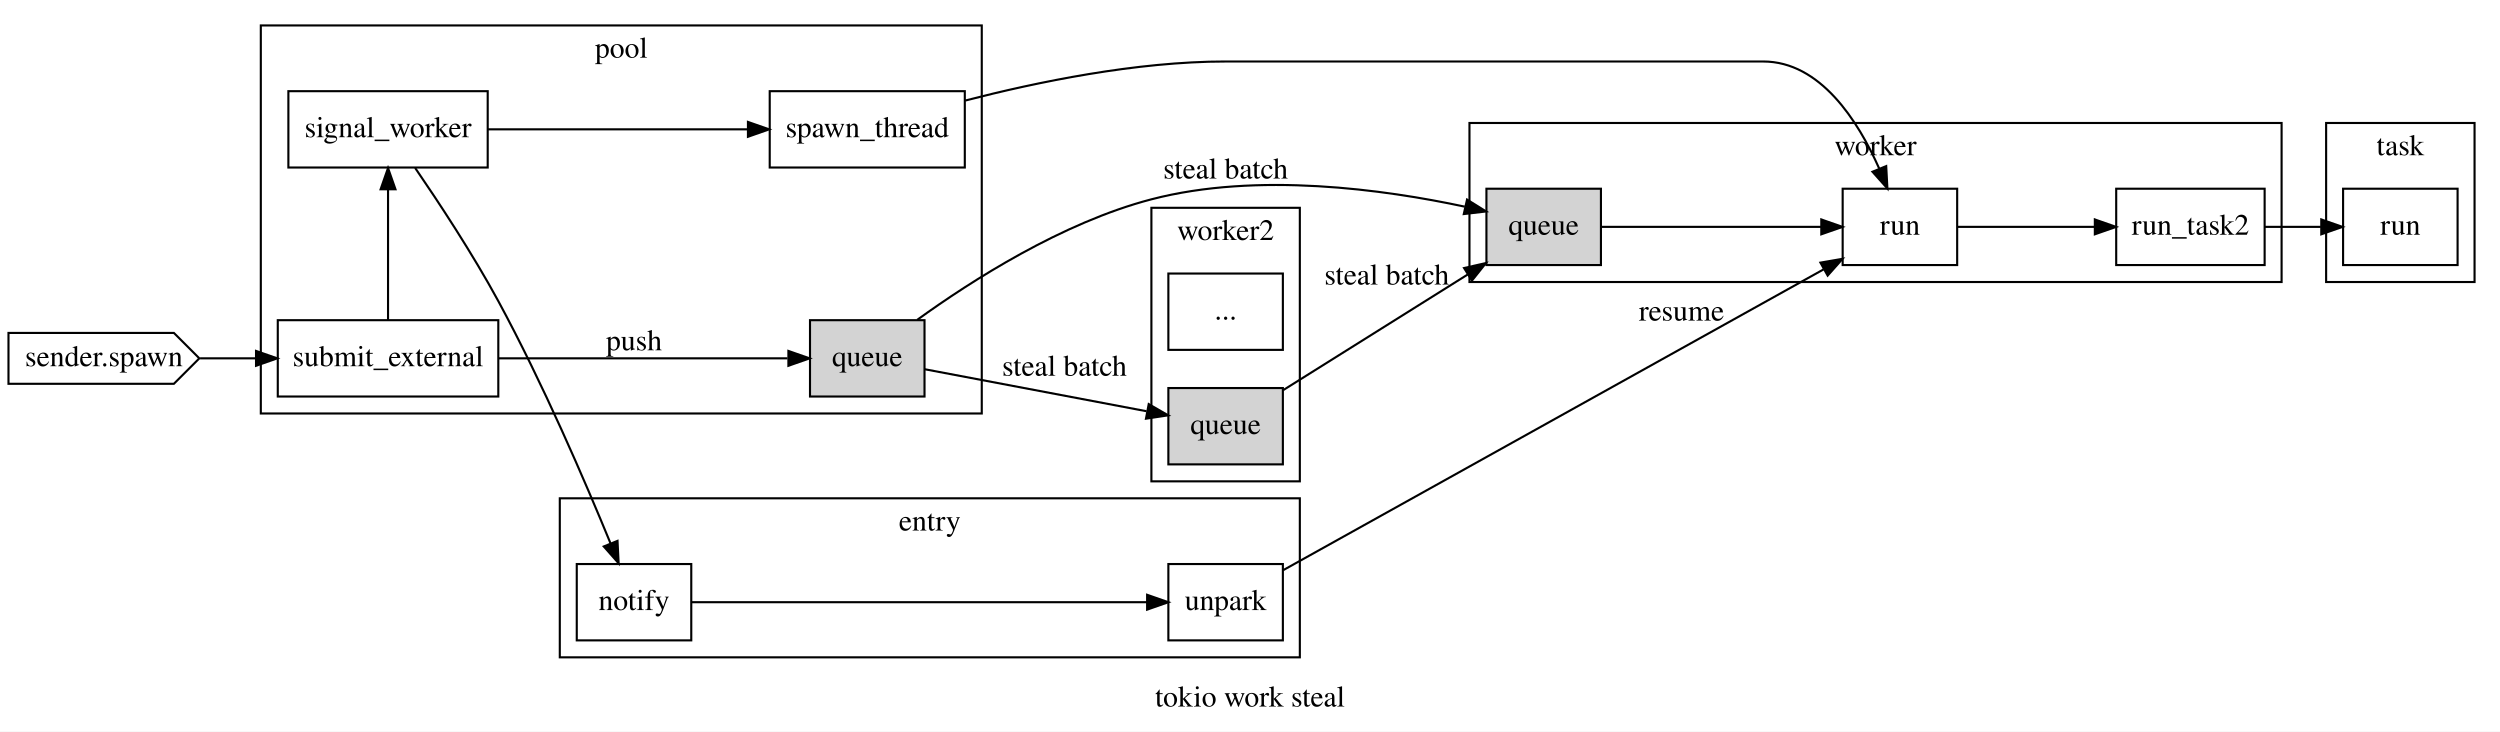
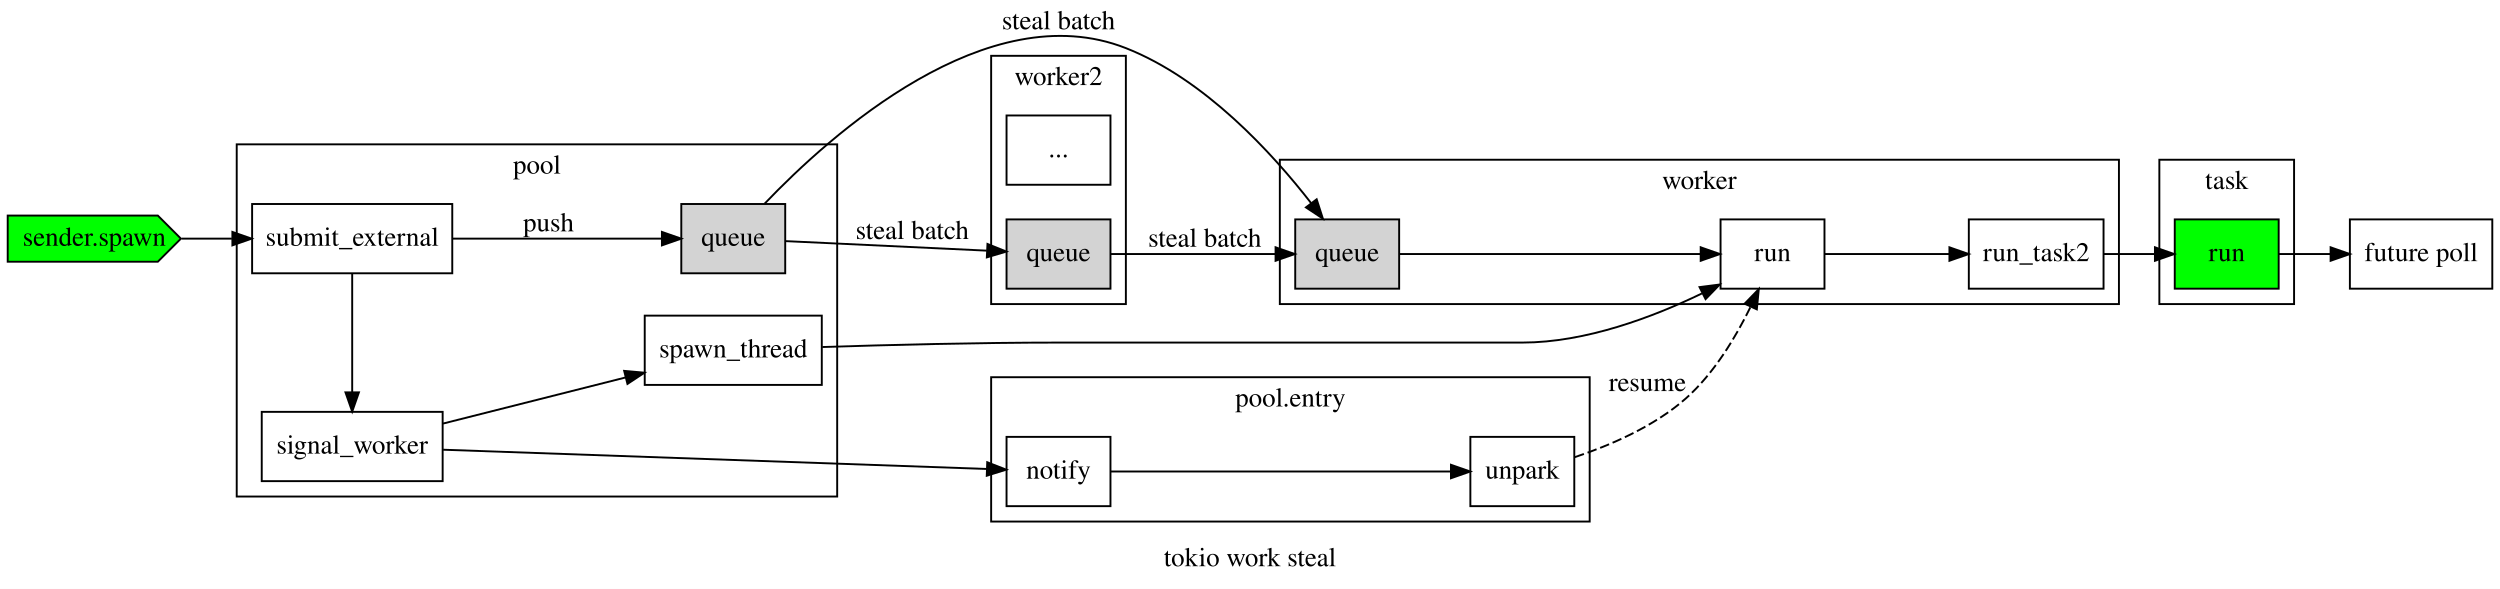
- <svg xmlns="http://www.w3.org/2000/svg" width="1179pt" height="345pt" viewBox="0.00 0.00 1179.00 345.00">
-   <g id="graph0" class="graph" transform="scale(1 1) rotate(0) translate(4 341)">
-     <polygon fill="#ffffff" stroke="transparent" points="-4,4 -4,-341 1175,-341 1175,4 -4,4" />
-     <text text-anchor="middle" x="585.5" y="-7.8" font-family="Times,serif" font-size="14.00" fill="#000000">tokio work steal</text>
+ <svg xmlns="http://www.w3.org/2000/svg" width="1299pt" height="306pt" viewBox="0.00 0.00 1299.00 306.00">
+   <g id="graph0" class="graph" transform="scale(1 1) rotate(0) translate(4 302)">
+     <polygon fill="#ffffff" stroke="transparent" points="-4,4 -4,-302 1295,-302 1295,4 -4,4" />
+     <text text-anchor="middle" x="645.5" y="-7.8" font-family="Times,serif" font-size="14.00" fill="#000000">tokio work steal</text>
    <g id="clust1" class="cluster">
-       <polygon fill="none" stroke="#000000" points="119,-146 119,-329 459,-329 459,-146 119,-146" />
-       <text text-anchor="middle" x="289" y="-313.8" font-family="Times,serif" font-size="14.00" fill="#000000">pool</text>
+       <polygon fill="none" stroke="#000000" points="119,-44 119,-227 431,-227 431,-44 119,-44" />
+       <text text-anchor="middle" x="275" y="-211.8" font-family="Times,serif" font-size="14.00" fill="#000000">pool</text>
    </g>
    <g id="clust3" class="cluster">
-       <polygon fill="none" stroke="#000000" points="689,-208 689,-283 1072,-283 1072,-208 689,-208" />
-       <text text-anchor="middle" x="880.5" y="-267.8" font-family="Times,serif" font-size="14.00" fill="#000000">worker</text>
+       <polygon fill="none" stroke="#000000" points="661,-144 661,-219 1097,-219 1097,-144 661,-144" />
+       <text text-anchor="middle" x="879" y="-203.8" font-family="Times,serif" font-size="14.00" fill="#000000">worker</text>
    </g>
    <g id="clust4" class="cluster">
-       <polygon fill="none" stroke="#000000" points="539,-114 539,-243 609,-243 609,-114 539,-114" />
-       <text text-anchor="middle" x="574" y="-227.8" font-family="Times,serif" font-size="14.00" fill="#000000">worker2</text>
+       <polygon fill="none" stroke="#000000" points="511,-144 511,-273 581,-273 581,-144 511,-144" />
+       <text text-anchor="middle" x="546" y="-257.8" font-family="Times,serif" font-size="14.00" fill="#000000">worker2</text>
    </g>
    <g id="clust5" class="cluster">
-       <polygon fill="none" stroke="#000000" points="260,-31 260,-106 609,-106 609,-31 260,-31" />
-       <text text-anchor="middle" x="434.5" y="-90.8" font-family="Times,serif" font-size="14.00" fill="#000000">entry</text>
+       <polygon fill="none" stroke="#000000" points="511,-31 511,-106 822,-106 822,-31 511,-31" />
+       <text text-anchor="middle" x="666.5" y="-90.8" font-family="Times,serif" font-size="14.00" fill="#000000">pool.entry</text>
    </g>
    <g id="clust6" class="cluster">
-       <polygon fill="none" stroke="#000000" points="1093,-208 1093,-283 1163,-283 1163,-208 1093,-208" />
-       <text text-anchor="middle" x="1128" y="-267.8" font-family="Times,serif" font-size="14.00" fill="#000000">task</text>
+       <polygon fill="none" stroke="#000000" points="1118,-144 1118,-219 1188,-219 1188,-144 1118,-144" />
+       <text text-anchor="middle" x="1153" y="-203.8" font-family="Times,serif" font-size="14.00" fill="#000000">task</text>
    </g>
    <g id="node1" class="node">
-       <polygon fill="none" stroke="#000000" points="78,-184 0,-184 0,-160 78,-160 90,-172 78,-184" />
-       <text text-anchor="middle" x="45" y="-168.3" font-family="Times,serif" font-size="14.00" fill="#000000">sender.spawn</text>
+       <polygon fill="#00ff00" stroke="#000000" points="78,-190 0,-190 0,-166 78,-166 90,-178 78,-190" />
+       <text text-anchor="middle" x="45" y="-174.3" font-family="Times,serif" font-size="14.00" fill="#000000">sender.spawn</text>
    </g>
    <g id="node3" class="node">
-       <polygon fill="none" stroke="#000000" points="231,-190 127,-190 127,-154 231,-154 231,-190" />
-       <text text-anchor="middle" x="179" y="-168.3" font-family="Times,serif" font-size="14.00" fill="#000000">submit_external</text>
+       <polygon fill="none" stroke="#000000" points="231,-196 127,-196 127,-160 231,-160 231,-196" />
+       <text text-anchor="middle" x="179" y="-174.3" font-family="Times,serif" font-size="14.00" fill="#000000">submit_external</text>
    </g>
    <g id="edge7" class="edge">
-       <path fill="none" stroke="#000000" d="M90.366,-172C98.77,-172 107.683,-172 116.492,-172" />
-       <polygon fill="#000000" stroke="#000000" points="116.748,-175.5 126.748,-172 116.748,-168.5 116.748,-175.5" />
+       <path fill="none" stroke="#000000" d="M90.366,-178C98.77,-178 107.683,-178 116.492,-178" />
+       <polygon fill="#000000" stroke="#000000" points="116.748,-181.5 126.748,-178 116.748,-174.5 116.748,-181.5" />
    </g>
    <g id="node2" class="node">
-       <polygon fill="#d3d3d3" stroke="#000000" points="432,-190 378,-190 378,-154 432,-154 432,-190" />
-       <text text-anchor="middle" x="405" y="-168.3" font-family="Times,serif" font-size="14.00" fill="#000000">queue</text>
+       <polygon fill="#d3d3d3" stroke="#000000" points="404,-196 350,-196 350,-160 404,-160 404,-196" />
+       <text text-anchor="middle" x="377" y="-174.3" font-family="Times,serif" font-size="14.00" fill="#000000">queue</text>
    </g>
    <g id="node7" class="node">
-       <polygon fill="#d3d3d3" stroke="#000000" points="751,-252 697,-252 697,-216 751,-216 751,-252" />
-       <text text-anchor="middle" x="724" y="-230.3" font-family="Times,serif" font-size="14.00" fill="#000000">queue</text>
+       <polygon fill="#d3d3d3" stroke="#000000" points="723,-188 669,-188 669,-152 723,-152 723,-188" />
+       <text text-anchor="middle" x="696" y="-166.3" font-family="Times,serif" font-size="14.00" fill="#000000">queue</text>
    </g>
    <g id="edge10" class="edge">
-       <path fill="none" stroke="#000000" d="M428.556,-190.16C454.124,-208.626 496.951,-236.033 539,-247 588.978,-260.035 648.964,-251.629 686.791,-243.535" />
-       <polygon fill="#000000" stroke="#000000" points="687.855,-246.883 696.845,-241.278 686.322,-240.053 687.855,-246.883" />
-       <text text-anchor="middle" x="574" y="-256.8" font-family="Times,serif" font-size="14.00" fill="#000000">steal batch</text>
+       <path fill="none" stroke="#000000" d="M393.271,-196.146C427.344,-231.832 509.011,-305.311 581,-277 621.992,-260.879 657.036,-222.506 677.32,-196.378" />
+       <polygon fill="#000000" stroke="#000000" points="680.137,-198.456 683.376,-188.369 674.553,-194.234 680.137,-198.456" />
+       <text text-anchor="middle" x="546" y="-286.8" font-family="Times,serif" font-size="14.00" fill="#000000">steal batch</text>
    </g>
    <g id="node10" class="node">
-       <polygon fill="#d3d3d3" stroke="#000000" points="601,-158 547,-158 547,-122 601,-122 601,-158" />
-       <text text-anchor="middle" x="574" y="-136.3" font-family="Times,serif" font-size="14.00" fill="#000000">queue</text>
+       <polygon fill="#d3d3d3" stroke="#000000" points="573,-188 519,-188 519,-152 573,-152 573,-188" />
+       <text text-anchor="middle" x="546" y="-166.3" font-family="Times,serif" font-size="14.00" fill="#000000">queue</text>
    </g>
    <g id="edge12" class="edge">
-       <path fill="none" stroke="#000000" d="M432.153,-166.859C460.487,-161.494 505.11,-153.044 536.731,-147.057" />
-       <polygon fill="#000000" stroke="#000000" points="537.74,-150.428 546.915,-145.129 536.438,-143.55 537.74,-150.428" />
-       <text text-anchor="middle" x="498" y="-163.8" font-family="Times,serif" font-size="14.00" fill="#000000">steal batch</text>
+       <path fill="none" stroke="#000000" d="M404.153,-176.715C432.487,-175.373 477.11,-173.261 508.731,-171.764" />
+       <polygon fill="#000000" stroke="#000000" points="509.091,-175.251 518.915,-171.282 508.76,-168.259 509.091,-175.251" />
+       <text text-anchor="middle" x="470" y="-177.8" font-family="Times,serif" font-size="14.00" fill="#000000">steal batch</text>
    </g>
    <g id="edge3" class="edge">
-       <path fill="none" stroke="#000000" d="M231.133,-172C272.777,-172 330.143,-172 367.399,-172" />
-       <polygon fill="#000000" stroke="#000000" points="367.809,-175.5 377.809,-172 367.809,-168.5 367.809,-175.5" />
-       <text text-anchor="middle" x="295" y="-175.8" font-family="Times,serif" font-size="14.00" fill="#000000">push</text>
+       <path fill="none" stroke="#000000" d="M231.022,-178C265.153,-178 308.981,-178 339.669,-178" />
+       <polygon fill="#000000" stroke="#000000" points="339.939,-181.5 349.939,-178 339.939,-174.5 339.939,-181.5" />
+       <text text-anchor="middle" x="281" y="-181.8" font-family="Times,serif" font-size="14.00" fill="#000000">push</text>
    </g>
    <g id="node4" class="node">
-       <polygon fill="none" stroke="#000000" points="226,-298 132,-298 132,-262 226,-262 226,-298" />
-       <text text-anchor="middle" x="179" y="-276.3" font-family="Times,serif" font-size="14.00" fill="#000000">signal_worker</text>
+       <polygon fill="none" stroke="#000000" points="226,-88 132,-88 132,-52 226,-52 226,-88" />
+       <text text-anchor="middle" x="179" y="-66.3" font-family="Times,serif" font-size="14.00" fill="#000000">signal_worker</text>
    </g>
    <g id="edge1" class="edge">
-       <path fill="none" stroke="#000000" d="M179,-190.141C179,-210.653 179,-231.165 179,-251.678" />
-       <polygon fill="#000000" stroke="#000000" points="175.5,-251.747 179,-261.747 182.5,-251.747 175.5,-251.747" />
+       <path fill="none" stroke="#000000" d="M179,-159.747C179,-139.235 179,-118.723 179,-98.21" />
+       <polygon fill="#000000" stroke="#000000" points="182.5,-98.141 179,-88.141 175.5,-98.141 182.5,-98.141" />
    </g>
    <g id="node5" class="node">
-       <polygon fill="none" stroke="#000000" points="451,-298 359,-298 359,-262 451,-262 451,-298" />
-       <text text-anchor="middle" x="405" y="-276.3" font-family="Times,serif" font-size="14.00" fill="#000000">spawn_thread</text>
+       <polygon fill="none" stroke="#000000" points="423,-138 331,-138 331,-102 423,-102 423,-138" />
+       <text text-anchor="middle" x="377" y="-116.3" font-family="Times,serif" font-size="14.00" fill="#000000">spawn_thread</text>
    </g>
    <g id="edge2" class="edge">
-       <path fill="none" stroke="#000000" d="M226.102,-280C261.694,-280 310.693,-280 348.413,-280" />
-       <polygon fill="#000000" stroke="#000000" points="348.733,-283.5 358.732,-280 348.732,-276.5 348.733,-283.5" />
+       <path fill="none" stroke="#000000" d="M226.174,-81.913C254.641,-89.101 291.068,-98.3 320.992,-105.857" />
+       <polygon fill="#000000" stroke="#000000" points="320.317,-109.296 330.87,-108.351 322.031,-102.509 320.317,-109.296" />
    </g>
    <g id="node11" class="node">
-       <polygon fill="none" stroke="#000000" points="322,-75 268,-75 268,-39 322,-39 322,-75" />
-       <text text-anchor="middle" x="295" y="-53.3" font-family="Times,serif" font-size="14.00" fill="#000000">notify</text>
+       <polygon fill="none" stroke="#000000" points="573,-75 519,-75 519,-39 573,-39 573,-75" />
+       <text text-anchor="middle" x="546" y="-53.3" font-family="Times,serif" font-size="14.00" fill="#000000">notify</text>
    </g>
    <g id="edge8" class="edge">
-       <path fill="none" stroke="#000000" d="M191.776,-261.811C202.827,-245.696 218.887,-221.327 231,-199 251.878,-160.516 271.947,-113.91 283.88,-84.85" />
-       <polygon fill="#000000" stroke="#000000" points="287.22,-85.927 287.749,-75.345 280.737,-83.287 287.22,-85.927" />
+       <path fill="none" stroke="#000000" d="M226.227,-68.327C300.101,-65.71 441.478,-60.702 508.707,-58.321" />
+       <polygon fill="#000000" stroke="#000000" points="508.969,-61.814 518.839,-57.962 508.721,-54.818 508.969,-61.814" />
    </g>
    <g id="node6" class="node">
-       <polygon fill="none" stroke="#000000" points="919,-252 865,-252 865,-216 919,-216 919,-252" />
-       <text text-anchor="middle" x="892" y="-230.3" font-family="Times,serif" font-size="14.00" fill="#000000">run</text>
+       <polygon fill="none" stroke="#000000" points="944,-188 890,-188 890,-152 944,-152 944,-188" />
+       <text text-anchor="middle" x="917" y="-166.3" font-family="Times,serif" font-size="14.00" fill="#000000">run</text>
    </g>
    <g id="edge9" class="edge">
-       <path fill="none" stroke="#000000" d="M451.181,-293.571C484.904,-302.293 531.895,-312 574,-312 574,-312 574,-312 827.5,-312 854.44,-312 872.245,-284.025 882.196,-261.582" />
-       <polygon fill="#000000" stroke="#000000" points="885.532,-262.67 886.101,-252.091 879.059,-260.007 885.532,-262.67" />
+       <path fill="none" stroke="#000000" d="M423.259,-121.685C457.22,-122.778 504.472,-124 546,-124 546,-124 546,-124 787,-124 819.904,-124 854.949,-137.259 880.351,-149.54" />
+       <polygon fill="#000000" stroke="#000000" points="879.081,-152.819 889.59,-154.169 882.217,-146.56 879.081,-152.819" />
    </g>
    <g id="node8" class="node">
-       <polygon fill="none" stroke="#000000" points="1064,-252 994,-252 994,-216 1064,-216 1064,-252" />
-       <text text-anchor="middle" x="1029" y="-230.3" font-family="Times,serif" font-size="14.00" fill="#000000">run_task2</text>
+       <polygon fill="none" stroke="#000000" points="1089,-188 1019,-188 1019,-152 1089,-152 1089,-188" />
+       <text text-anchor="middle" x="1054" y="-166.3" font-family="Times,serif" font-size="14.00" fill="#000000">run_task2</text>
    </g>
    <g id="edge5" class="edge">
-       <path fill="none" stroke="#000000" d="M919.067,-234C937.496,-234 962.334,-234 983.738,-234" />
-       <polygon fill="#000000" stroke="#000000" points="983.926,-237.5 993.926,-234 983.926,-230.5 983.926,-237.5" />
+       <path fill="none" stroke="#000000" d="M944.067,-170C962.496,-170 987.334,-170 1008.738,-170" />
+       <polygon fill="#000000" stroke="#000000" points="1008.926,-173.5 1018.926,-170 1008.926,-166.5 1008.926,-173.5" />
    </g>
    <g id="edge4" class="edge">
-       <path fill="none" stroke="#000000" d="M751.366,-234C779.517,-234 823.553,-234 854.843,-234" />
-       <polygon fill="#000000" stroke="#000000" points="854.924,-237.5 864.924,-234 854.924,-230.5 854.924,-237.5" />
+       <path fill="none" stroke="#000000" d="M723.099,-170C762.367,-170 835.229,-170 879.591,-170" />
+       <polygon fill="#000000" stroke="#000000" points="879.679,-173.5 889.679,-170 879.679,-166.5 879.679,-173.5" />
    </g>
    <g id="node13" class="node">
-       <polygon fill="none" stroke="#000000" points="1155,-252 1101,-252 1101,-216 1155,-216 1155,-252" />
-       <text text-anchor="middle" x="1128" y="-230.3" font-family="Times,serif" font-size="14.00" fill="#000000">run</text>
+       <polygon fill="#00ff00" stroke="#000000" points="1180,-188 1126,-188 1126,-152 1180,-152 1180,-188" />
+       <text text-anchor="middle" x="1153" y="-166.3" font-family="Times,serif" font-size="14.00" fill="#000000">run</text>
    </g>
    <g id="edge14" class="edge">
-       <path fill="none" stroke="#000000" d="M1064.182,-234C1072.717,-234 1081.873,-234 1090.51,-234" />
-       <polygon fill="#000000" stroke="#000000" points="1090.71,-237.5 1100.71,-234 1090.71,-230.5 1090.71,-237.5" />
+       <path fill="none" stroke="#000000" d="M1089.182,-170C1097.717,-170 1106.873,-170 1115.51,-170" />
+       <polygon fill="#000000" stroke="#000000" points="1115.71,-173.5 1125.71,-170 1115.71,-166.5 1115.71,-173.5" />
    </g>
    <g id="node9" class="node">
-       <polygon fill="none" stroke="#000000" points="601,-212 547,-212 547,-176 601,-176 601,-212" />
-       <text text-anchor="middle" x="574" y="-190.3" font-family="Times,serif" font-size="14.00" fill="#000000">...</text>
+       <polygon fill="none" stroke="#000000" points="573,-242 519,-242 519,-206 573,-206 573,-242" />
+       <text text-anchor="middle" x="546" y="-220.3" font-family="Times,serif" font-size="14.00" fill="#000000">...</text>
    </g>
    <g id="edge11" class="edge">
-       <path fill="none" stroke="#000000" d="M601.164,-157.023C625.512,-172.281 661.404,-194.773 688.111,-211.509" />
-       <polygon fill="#000000" stroke="#000000" points="686.453,-214.601 696.785,-216.945 690.17,-208.669 686.453,-214.601" />
-       <text text-anchor="middle" x="650" y="-206.8" font-family="Times,serif" font-size="14.00" fill="#000000">steal batch</text>
+       <path fill="none" stroke="#000000" d="M573.164,-170C597.089,-170 632.159,-170 658.709,-170" />
+       <polygon fill="#000000" stroke="#000000" points="658.785,-173.5 668.785,-170 658.785,-166.5 658.785,-173.5" />
+       <text text-anchor="middle" x="622" y="-173.8" font-family="Times,serif" font-size="14.00" fill="#000000">steal batch</text>
    </g>
    <g id="node12" class="node">
-       <polygon fill="none" stroke="#000000" points="601,-75 547,-75 547,-39 601,-39 601,-75" />
-       <text text-anchor="middle" x="574" y="-53.3" font-family="Times,serif" font-size="14.00" fill="#000000">unpark</text>
+       <polygon fill="none" stroke="#000000" points="814,-75 760,-75 760,-39 814,-39 814,-75" />
+       <text text-anchor="middle" x="787" y="-53.3" font-family="Times,serif" font-size="14.00" fill="#000000">unpark</text>
    </g>
    <g id="edge6" class="edge">
-       <path fill="none" stroke="#000000" d="M322.005,-57C372.214,-57 479.994,-57 536.96,-57" />
-       <polygon fill="#000000" stroke="#000000" points="536.98,-60.5 546.98,-57 536.98,-53.5 536.98,-60.5" />
+       <path fill="none" stroke="#000000" d="M573.177,-57C616.414,-57 700.952,-57 749.781,-57" />
+       <polygon fill="#000000" stroke="#000000" points="749.922,-60.5 759.922,-57 749.922,-53.5 749.922,-60.5" />
    </g>
    <g id="edge13" class="edge">
-       <path fill="none" stroke="#000000" d="M601.112,-72.091C658.375,-103.964 791.648,-178.144 855.982,-213.952" />
-       <polygon fill="#000000" stroke="#000000" points="854.516,-217.142 864.956,-218.947 857.921,-211.026 854.516,-217.142" />
-       <text text-anchor="middle" x="789" y="-189.8" font-family="Times,serif" font-size="14.00" fill="#000000">resume</text>
+       <path fill="none" stroke="#000000" stroke-dasharray="5,2" d="M814.284,-64.476C832.252,-70.458 855.43,-80.308 872,-95 886.678,-108.014 898.002,-126.993 905.618,-142.602" />
+       <polygon fill="#000000" stroke="#000000" points="902.5,-144.199 909.879,-151.802 908.852,-141.257 902.5,-144.199" />
+       <text text-anchor="middle" x="852" y="-98.8" font-family="Times,serif" font-size="14.00" fill="#000000">resume</text>
+     </g>
+     <g id="node14" class="node">
+       <polygon fill="none" stroke="#000000" points="1291,-188 1217,-188 1217,-152 1291,-152 1291,-188" />
+       <text text-anchor="middle" x="1254" y="-166.3" font-family="Times,serif" font-size="14.00" fill="#000000">future poll</text>
+     </g>
+     <g id="edge15" class="edge">
+       <path fill="none" stroke="#000000" d="M1180.066,-170C1188.302,-170 1197.607,-170 1206.768,-170" />
+       <polygon fill="#000000" stroke="#000000" points="1206.985,-173.5 1216.985,-170 1206.985,-166.5 1206.985,-173.5" />
    </g>
  </g>
</svg>
